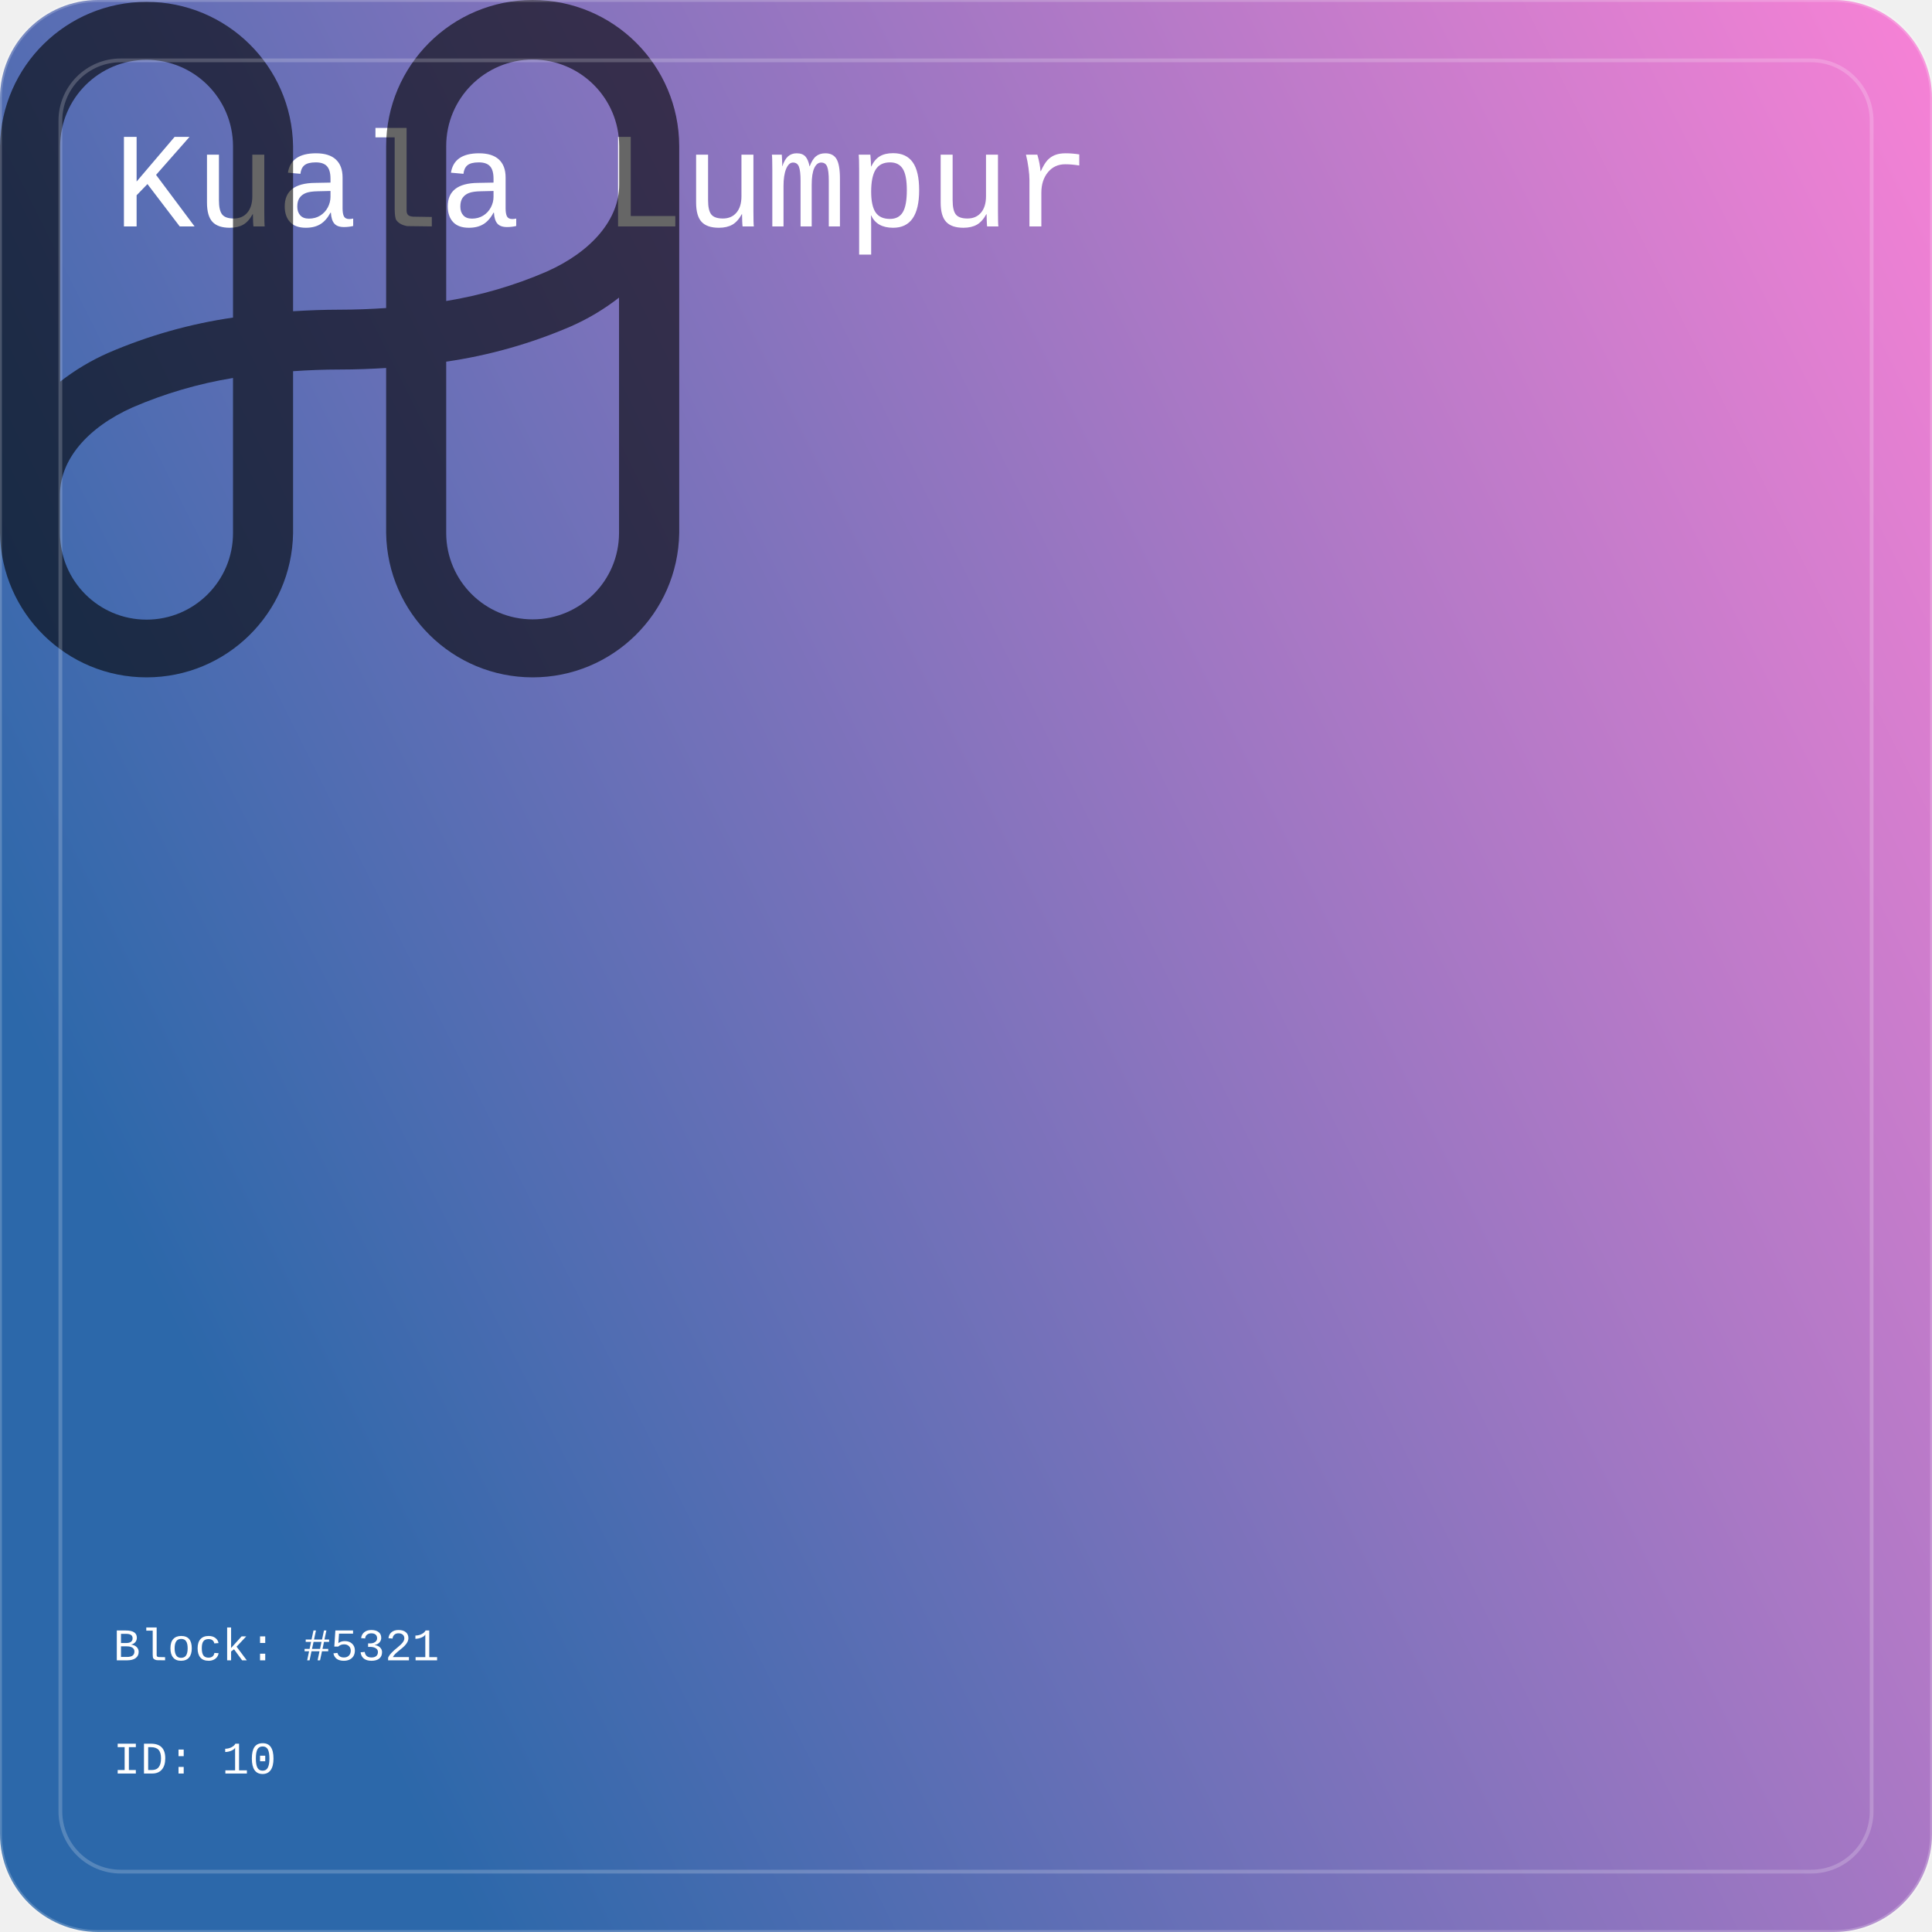
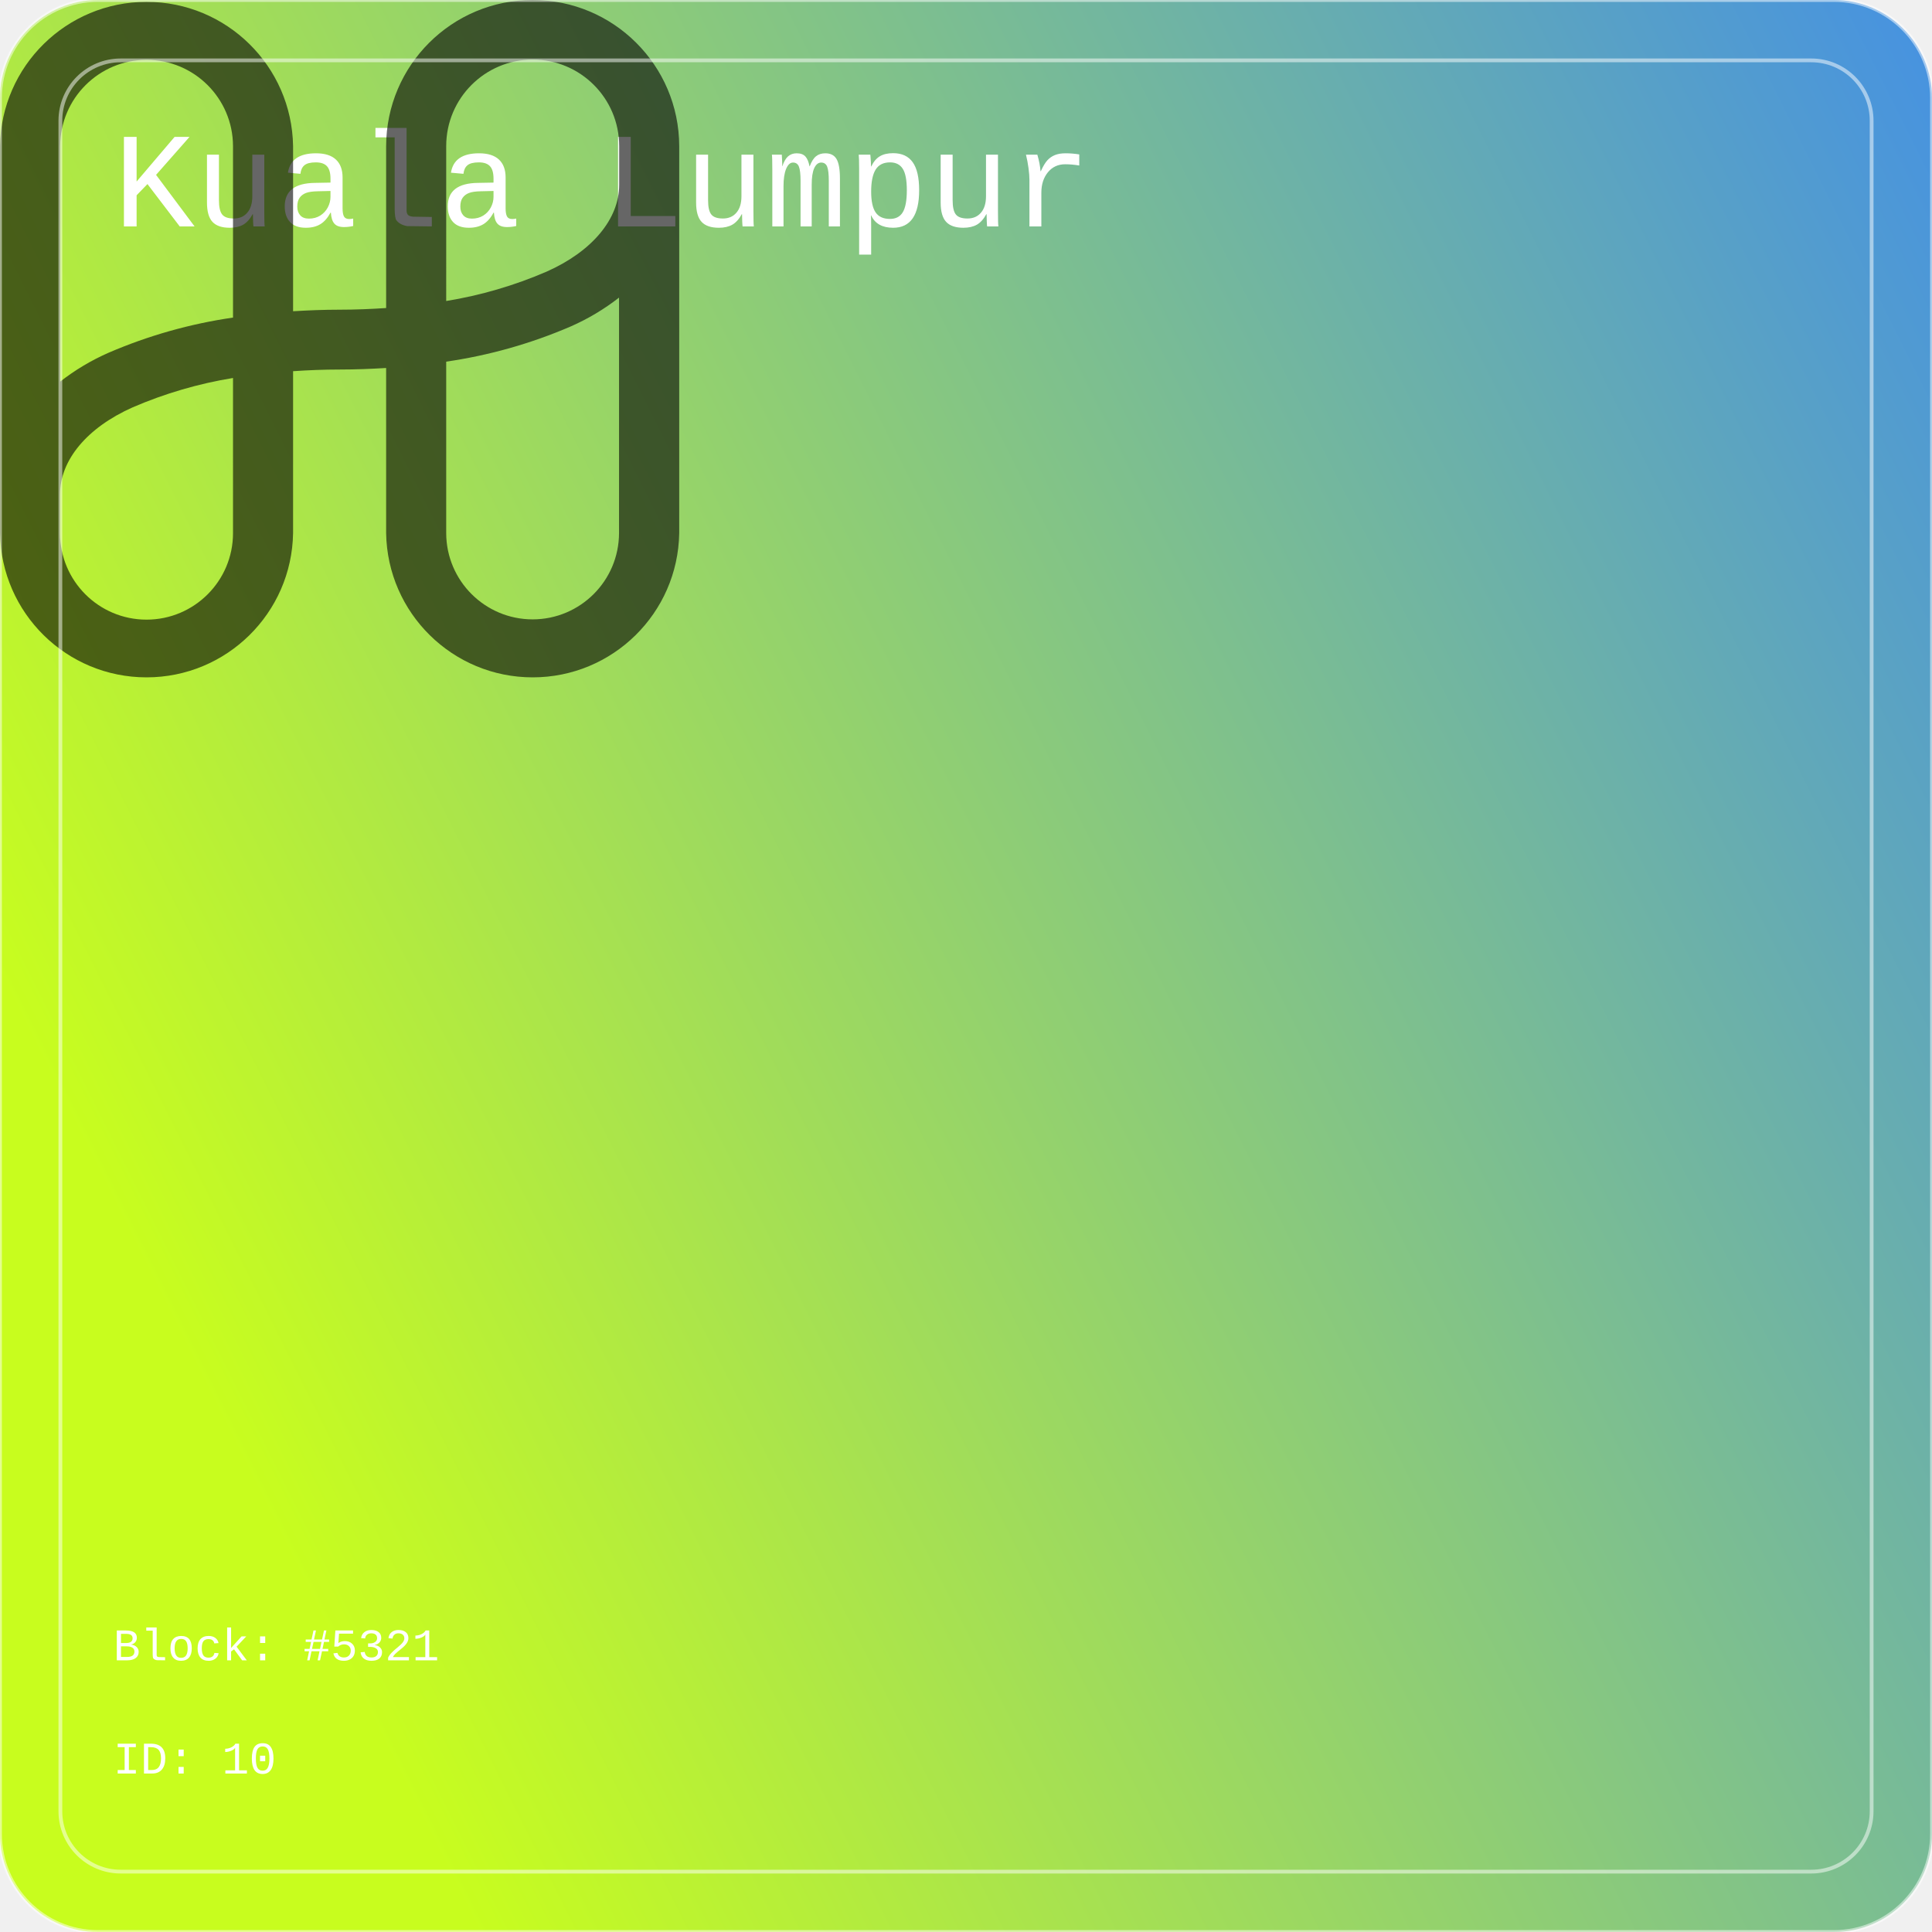
<svg xmlns="http://www.w3.org/2000/svg" width="512" height="512" viewBox="0 0 512 512" fill="none">
  <defs>
    <linearGradient id="g1" x1="0%" y1="50%">
-       <stop offset="0%" stop-color="#2c68aa">
-         <animate id="a1" attributeName="stop-color" values="#2c68aa; #f982d6" begin="0; a2.end" dur="3s" />
-         <animate id="a2" attributeName="stop-color" values="#f982d6; #2c68aa" begin="a1.end" dur="3s" />
+       <stop offset="0%" stop-color="#c8fd1e">
+         <animate id="a1" attributeName="stop-color" values="#c8fd1e; #4591e3" begin="0; a2.end" dur="3s" />
+         <animate id="a2" attributeName="stop-color" values="#4591e3; #c8fd1e" begin="a1.end" dur="3s" />
      </stop>
-       <stop offset="100%" stop-color="#f982d6">
-         <animate id="a3" attributeName="stop-color" values="#f982d6; #2c68aa" begin="0; a4.end" dur="3s" />
-         <animate id="a4" attributeName="stop-color" values="#2c68aa; #f982d6" begin="a3.end" dur="3s" />
+       <stop offset="100%" stop-color="#4591e3">
+         <animate id="a3" attributeName="stop-color" values="#4591e3; #c8fd1e" begin="0; a4.end" dur="3s" />
+         <animate id="a4" attributeName="stop-color" values="#c8fd1e; #4591e3" begin="a3.end" dur="3s" />
      </stop>
    </linearGradient>
  </defs>
  <rect id="r" x="0" y="0" rx="26" ry="26" width="512" height="512" fill="url(#g1)" />
  <g fill="white" font-family="Courier New, monospace">
    <text font-size="36" x="30" y="60">Kuala Lumpur</text>
    <text x="30" y="440">Block: #5321</text>
    <text x="30" y="470">ID: 10</text>
  </g>
  <g fill="rgba(0,0,0,0.6)" style="transform: translate(33%,33%);">
    <path id="Shape" d="M201.17,60a38.81,38.81,0,0,0-38.84,38.71v42.92c-4,.27-8.09.44-12.33,0.44s-8.31.17-12.33,0.41V98.71a38.84,38.84,0,0,0-77.67,0V201.29a38.84,38.84,0,0,0,77.67,0V158.37c4-.27,8.09-0.44,12.33-0.44s8.31-.17,12.33-0.41v43.77a38.84,38.84,0,0,0,77.67,0V98.71A38.81,38.81,0,0,0,201.17,60ZM98.83,75.86a22.91,22.91,0,0,1,22.92,22.85v45.45a130.64,130.64,0,0,0-33,9.33,60,60,0,0,0-12.8,7.64V98.71A22.91,22.91,0,0,1,98.83,75.86Zm22.92,125.43a22.92,22.92,0,1,1-45.84,0V191c0-9.09,7.2-17.7,19.27-23.06a113,113,0,0,1,26.57-7.77v41.12Zm79.42,22.85a22.91,22.91,0,0,1-22.92-22.85V155.84a130.64,130.64,0,0,0,33-9.33,60,60,0,0,0,12.8-7.64v62.42A22.91,22.91,0,0,1,201.17,224.14ZM204.82,132a113,113,0,0,1-26.57,7.77V98.71a22.92,22.92,0,1,1,45.84,0V109C224.09,118.05,216.89,126.66,204.82,132Z" transform="translate(-60 -60)" />
  </g>
-   <rect x="16" y="16" width="480" height="480" rx="16" ry="16" fill="rgba(0,0,0,0)" stroke="rgba(255,255,255,0.2)" />
-   <rect x="0" y="0" width="512" height="512" rx="26" ry="26" fill="rgba(0,0,0,0)" stroke="rgba(255,255,255,0.2)" />
+   <rect x="16" y="16" width="480" height="480" rx="16" ry="16" fill="rgba(0,0,0,0)" stroke="rgba(255,255,255,0.5)" />
+   <rect x="0" y="0" width="512" height="512" rx="26" ry="26" fill="rgba(0,0,0,0)" stroke="rgba(255,255,255,0.5)" />
</svg>
